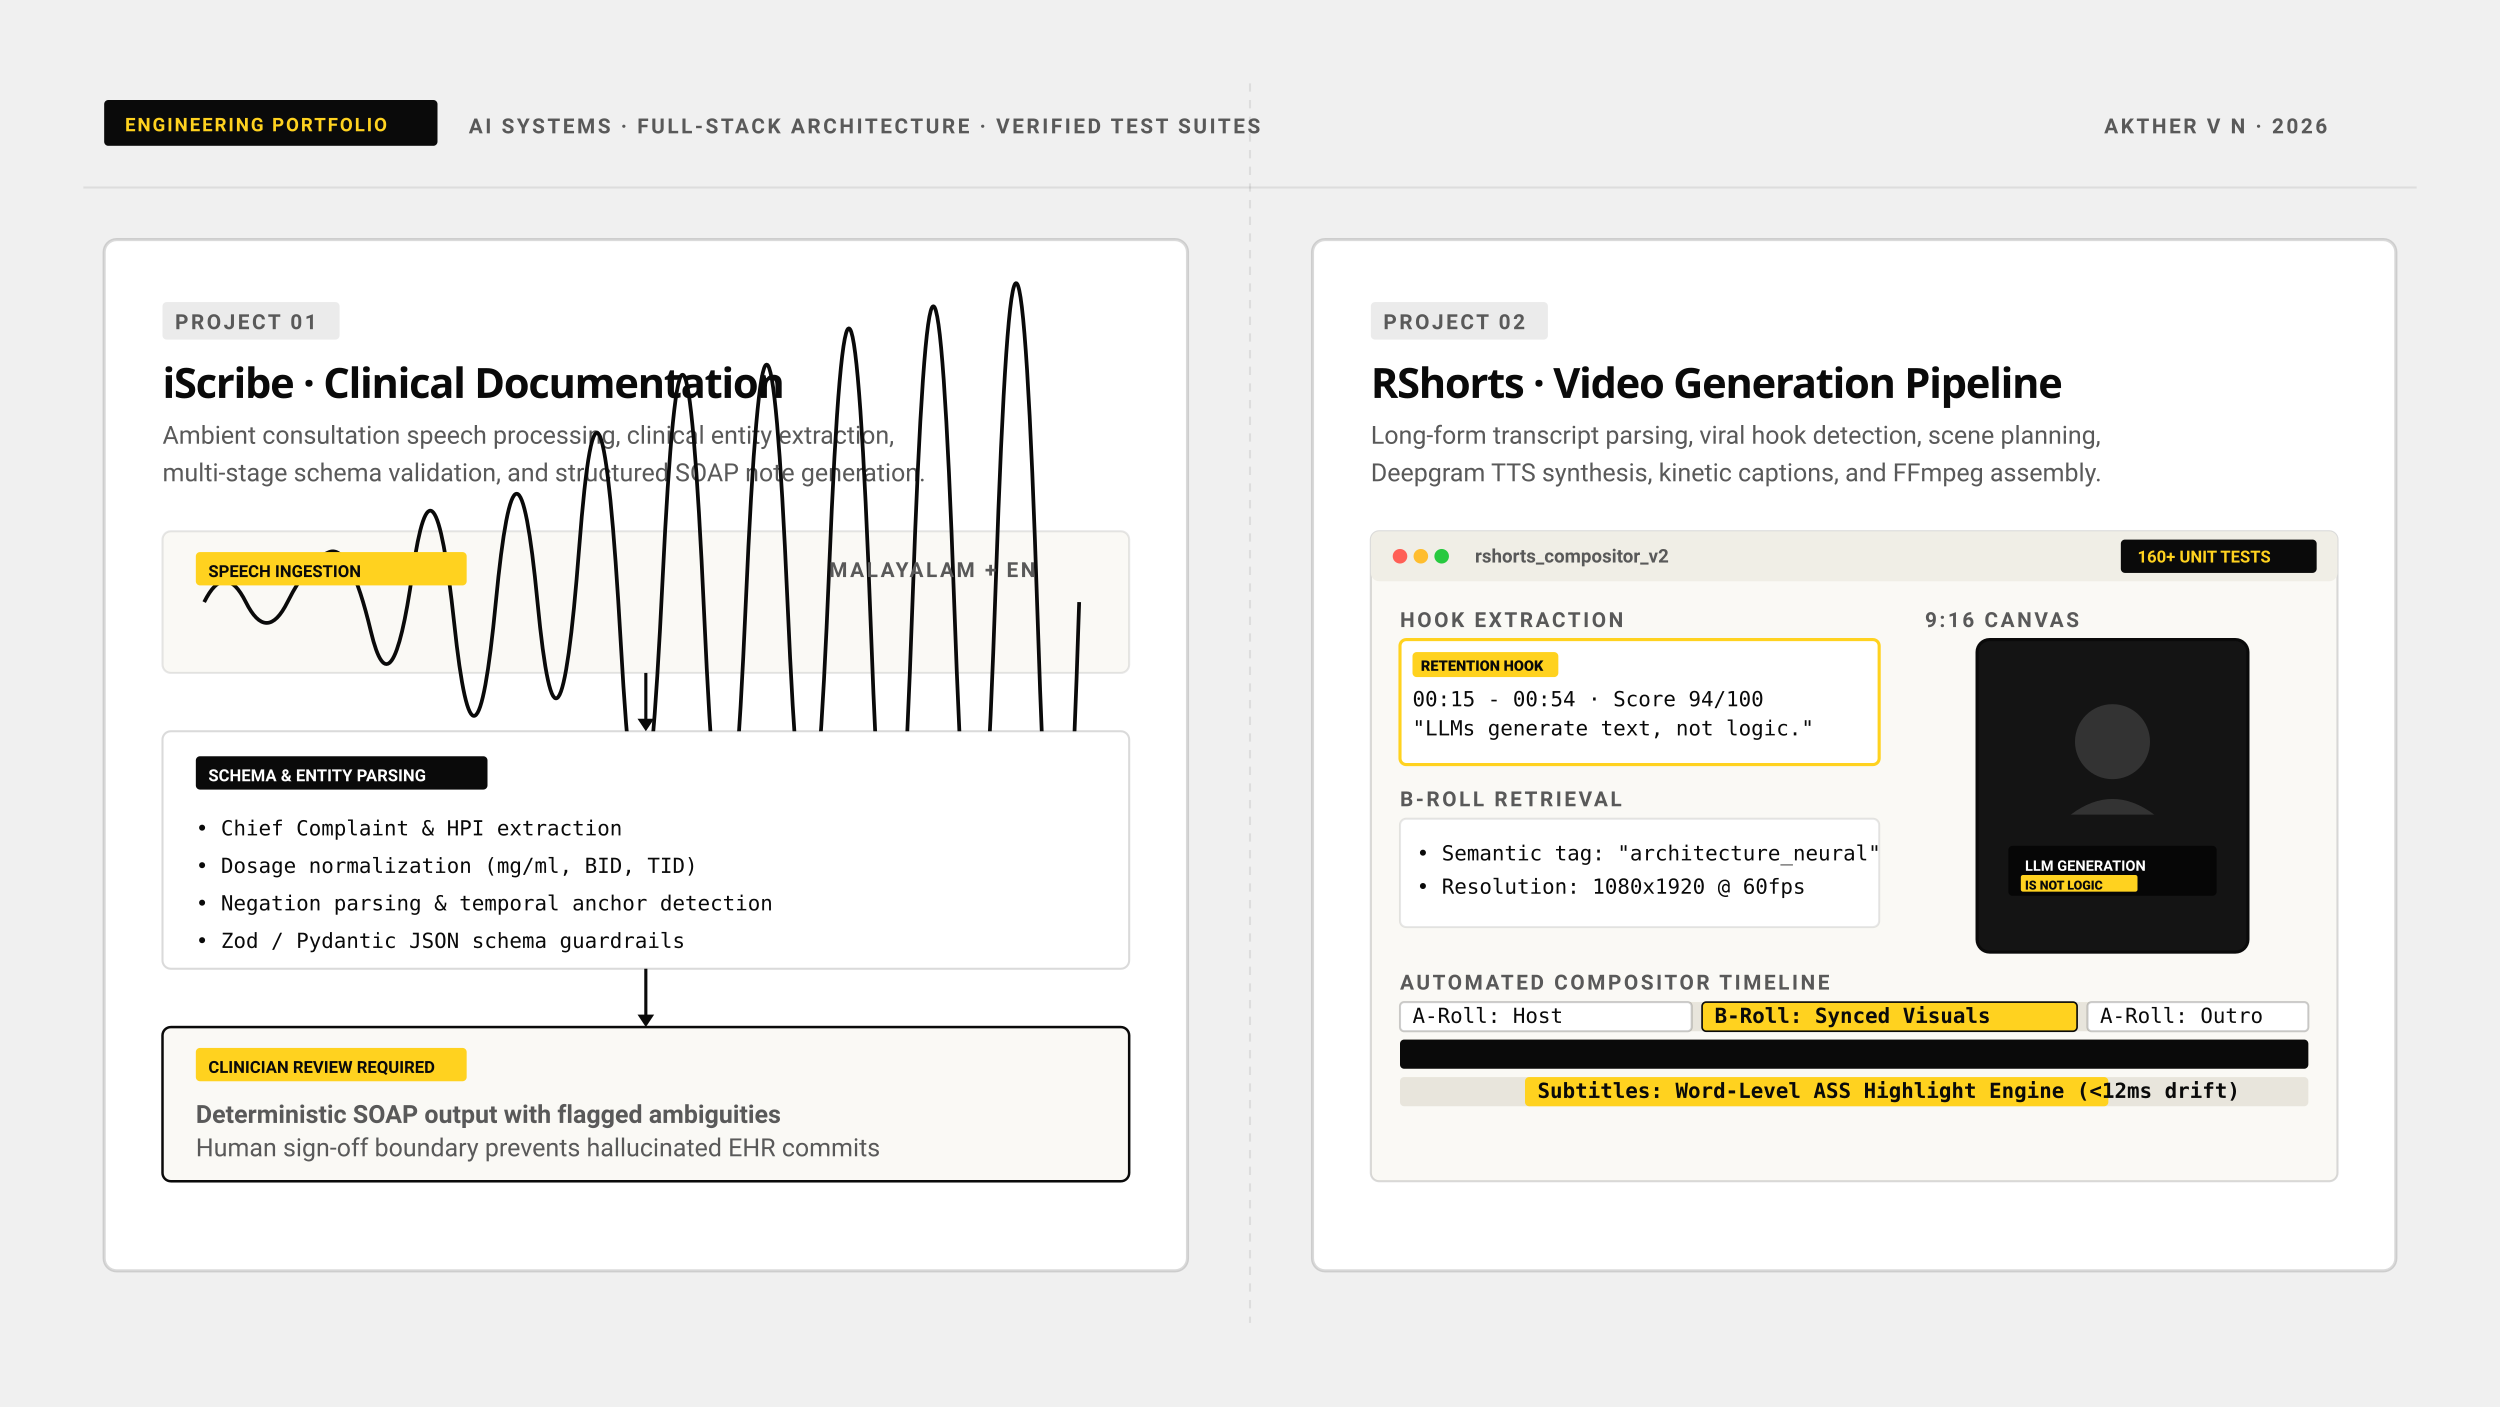
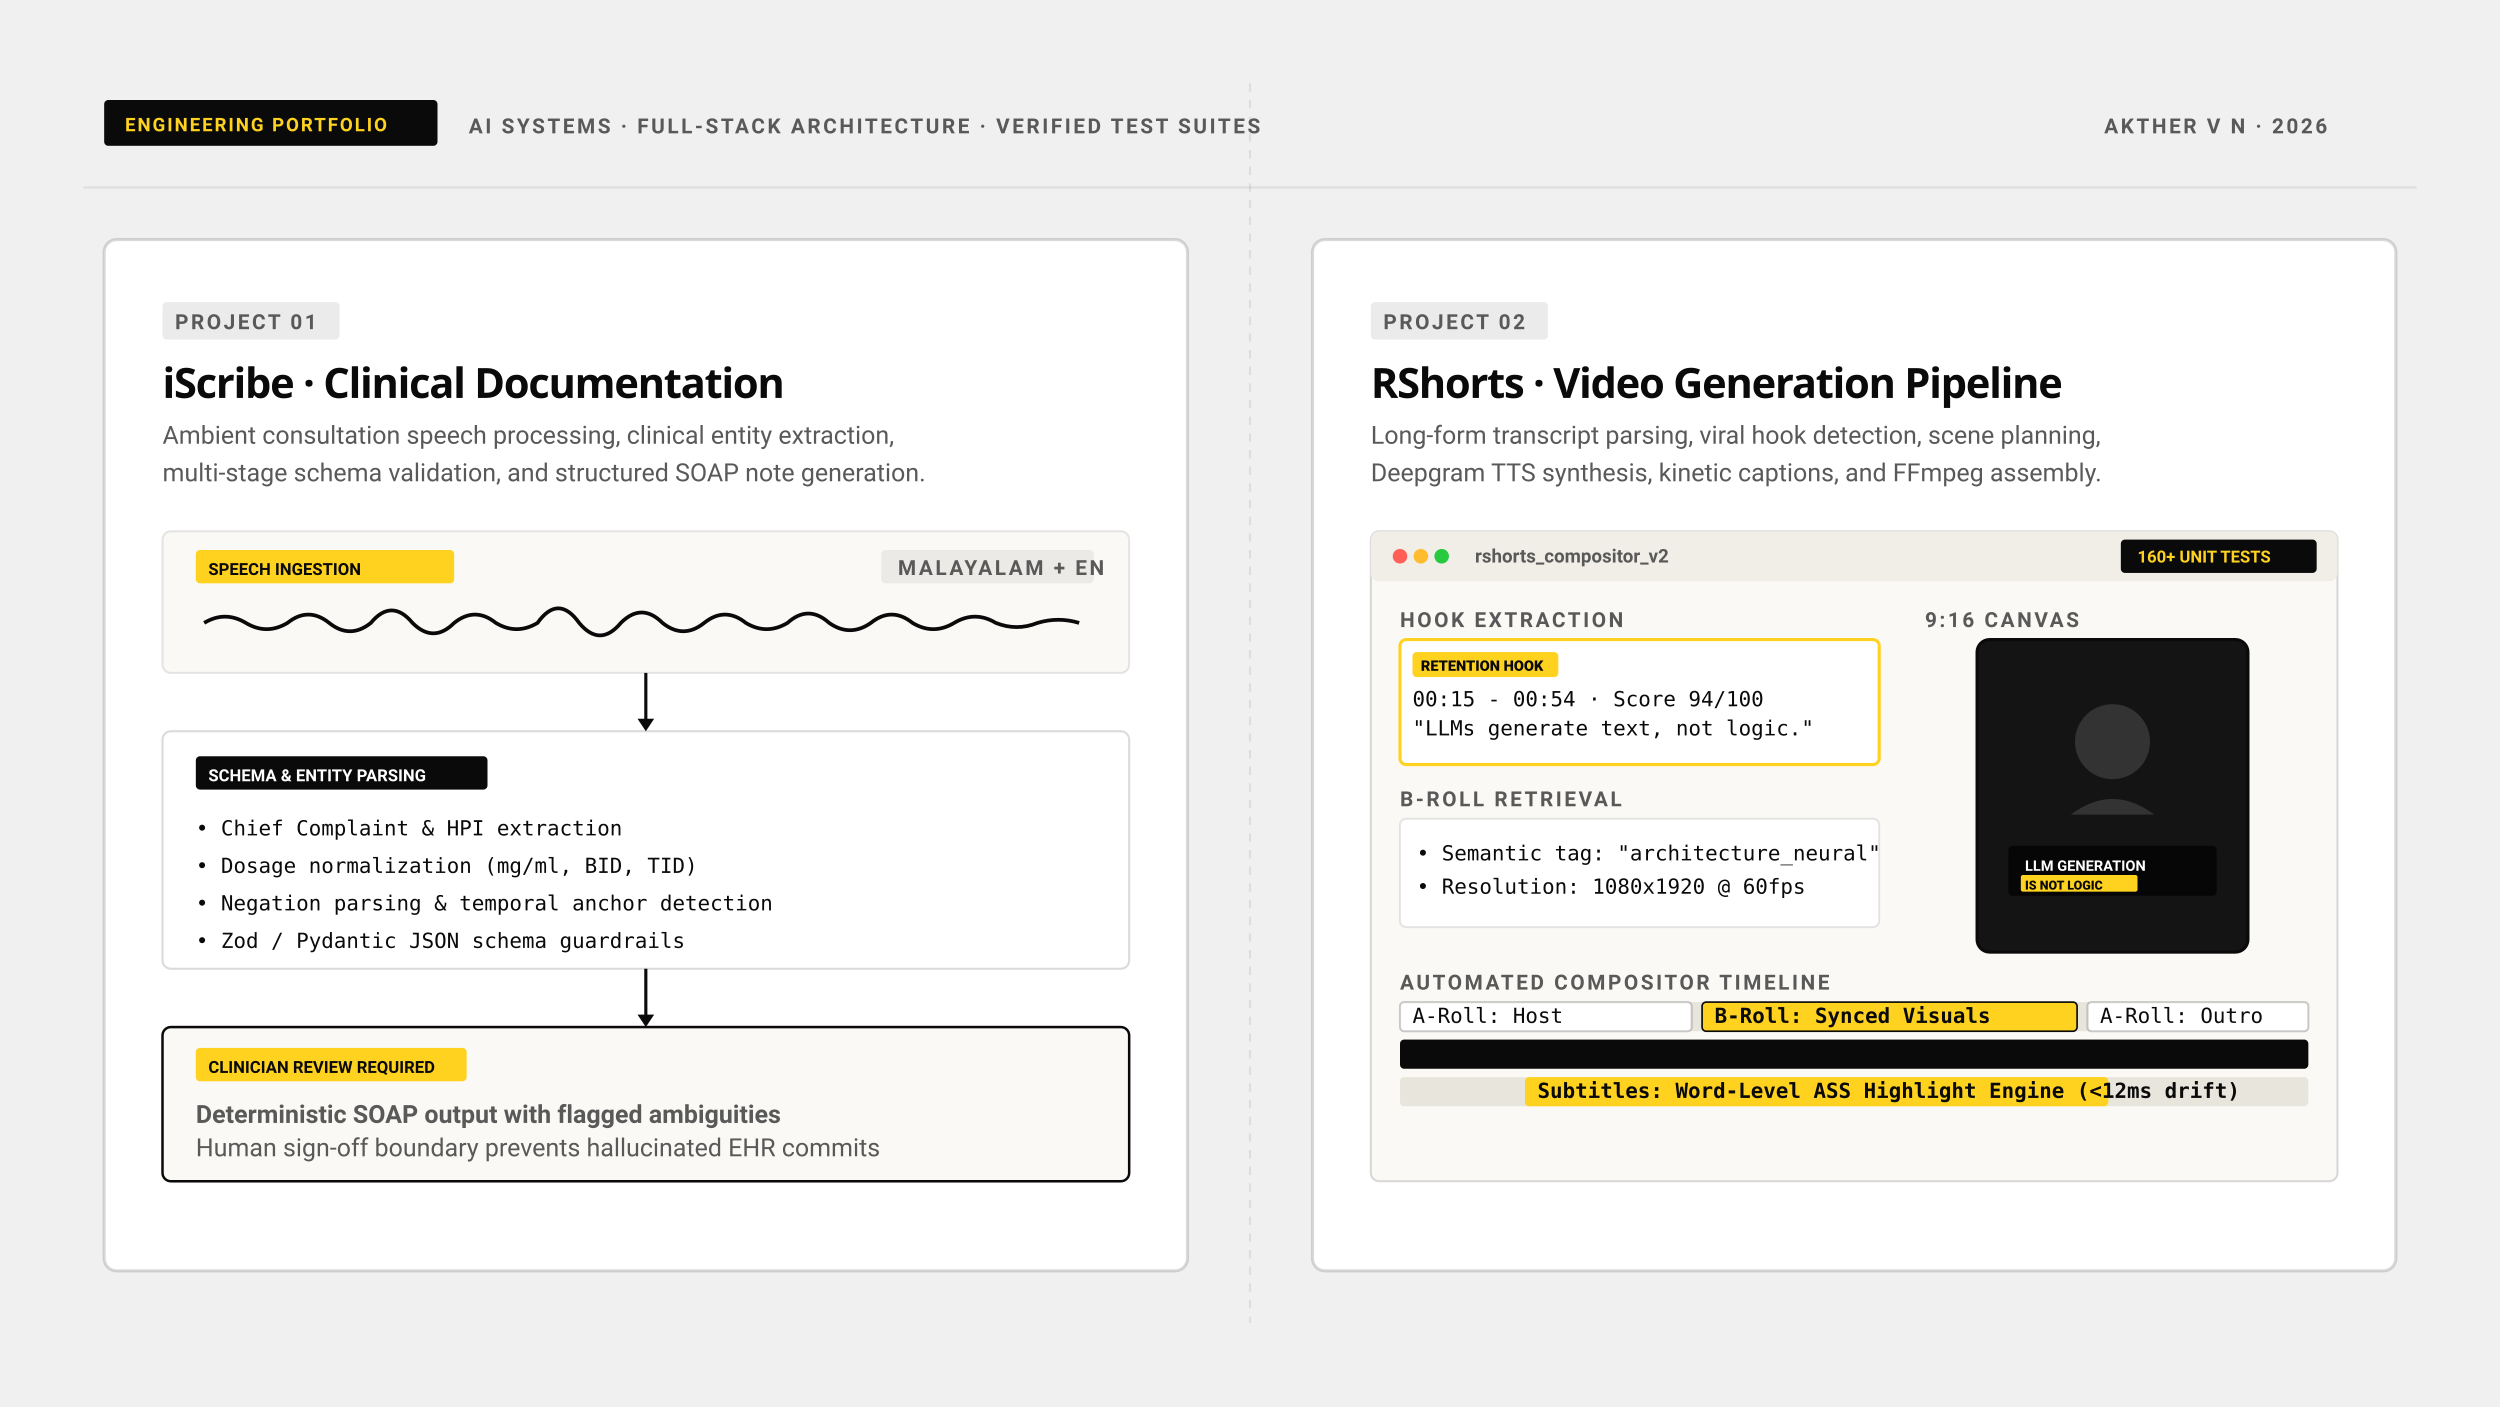
<svg xmlns="http://www.w3.org/2000/svg" viewBox="0 0 1200 675" width="100%" height="100%" style="background: #f7f5ef; font-family: 'Archivo', -apple-system, BlinkMacSystemFont, 'Segoe UI', Roboto, sans-serif;">
  <defs>
    <style>
      .card { fill: #ffffff; stroke: rgba(10, 10, 10, 0.15); stroke-width: 1.5; }
      .text-head { font-family: 'Bricolage Grotesque', 'Archivo', sans-serif; font-weight: 800; font-size: 20px; fill: #0a0a0a; letter-spacing: -0.03em; }
      .text-tag { font-size: 10px; font-weight: 700; letter-spacing: 0.12em; text-transform: uppercase; fill: #595959; }
      .text-desc { font-size: 12px; fill: #595959; line-height: 1.5; }
      .text-code { font-family: ui-monospace, SFMono-Regular, monospace; font-size: 10px; fill: #0a0a0a; }
      .badge-yellow { fill: #ffd21f; }
      .badge-ink { fill: #0a0a0a; }
      .line { stroke: #0a0a0a; stroke-width: 1.5; fill: none; }
      .grid-line { stroke: rgba(10, 10, 10, 0.08); stroke-width: 1; }
    </style>
+     <clipPath id="overview-audio-clip">
+       <rect x="2" y="2" width="460" height="64" rx="3" />
+     </clipPath>
  </defs>
  <line x1="600" y1="40" x2="600" y2="635" class="grid-line" stroke-dasharray="4 4" />
  <line x1="40" y1="90" x2="1160" y2="90" class="grid-line" />
  <g transform="translate(50, 48)">
    <rect x="0" y="0" width="160" height="22" rx="2" class="badge-ink" />
    <text x="10" y="15" font-size="9px" font-weight="700" fill="#ffd21f" letter-spacing="0.1em">ENGINEERING PORTFOLIO</text>
    <text x="175" y="16" class="text-tag">AI SYSTEMS · FULL-STACK ARCHITECTURE · VERIFIED TEST SUITES</text>
    <text x="960" y="16" class="text-tag">AKTHER V N · 2026</text>
  </g>
  <g transform="translate(50, 115)">
    <rect x="0" y="0" width="520" height="495" rx="6" class="card" />
    <g transform="translate(28, 30)">
      <rect x="0" y="0" width="85" height="18" rx="2" fill="rgba(10,10,10,0.08)" />
      <text x="6" y="13" class="text-tag" fill="#0a0a0a">PROJECT 01</text>
      <text x="0" y="46" class="text-head">iScribe · Clinical Documentation</text>
      <text x="0" y="68" class="text-desc">Ambient consultation speech processing, clinical entity extraction,</text>
      <text x="0" y="86" class="text-desc">multi-stage schema validation, and structured SOAP note generation.</text>
    </g>
    <g transform="translate(28, 140)">
      <rect x="0" y="0" width="464" height="68" rx="4" fill="#faf9f5" stroke="rgba(10,10,10,0.1)" />
-       <path d="M 20 34 Q 30 14, 40 34 T 60 34 T 80 10 T 100 48 T 120 20 T 140 44 T 160 34 T 180 34 T 200 8 T 220 54 T 240 24 T 260 40 T 280 34 T 300 34 T 320 18 T 340 46 T 360 34 T 380 34 T 400 24 T 420 40 T 440 34" fill="none" stroke="#0a0a0a" stroke-width="1.8" />
-       <rect x="16" y="10" width="130" height="16" rx="2" class="badge-yellow" />
-       <text x="22" y="22" font-size="8px" font-weight="700" fill="#0a0a0a">SPEECH INGESTION</text>
-       <text x="320" y="22" class="text-tag" font-size="8px">MALAYALAM + EN</text>
+       <g clip-path="url(#overview-audio-clip)">
+         <path d="M 20 44 Q 30 38, 40 44 Q 50 50, 60 44 Q 70 36, 80 44 Q 90 52, 100 44 Q 110 32, 120 44 Q 130 54, 140 44 Q 150 36, 160 44 Q 170 50, 180 44 Q 190 30, 200 44 Q 210 56, 220 44 Q 230 34, 240 44 Q 250 52, 260 44 Q 270 36, 280 44 Q 290 50, 300 44 Q 310 35, 320 44 Q 330 51, 340 44 Q 350 36, 360 44 Q 370 50, 380 44 Q 390 38, 400 44 Q 410 48, 420 44 Q 430 41, 440 44" fill="none" stroke="#0a0a0a" stroke-width="1.8" />
+       </g>
+       <rect x="16" y="9" width="124" height="16" rx="2" class="badge-yellow" />
+       <text x="22" y="21" font-size="8px" font-weight="700" fill="#0a0a0a">SPEECH INGESTION</text>
+       <rect x="345" y="9" width="102" height="16" rx="2" fill="rgba(10,10,10,0.06)" />
+       <text x="353" y="21" class="text-tag" font-size="8px" font-weight="700">MALAYALAM + EN</text>
      <line x1="232" y1="68" x2="232" y2="92" class="line" />
      <polygon points="228 90, 236 90, 232 96" fill="#0a0a0a" />
      <rect x="0" y="96" width="464" height="114" rx="4" fill="#ffffff" stroke="rgba(10,10,10,0.15)" />
      <rect x="16" y="108" width="140" height="16" rx="2" fill="#0a0a0a" />
      <text x="22" y="120" font-size="8px" font-weight="700" fill="#ffffff">SCHEMA &amp; ENTITY PARSING</text>
      <text x="16" y="146" class="text-code">• Chief Complaint &amp; HPI extraction</text>
      <text x="16" y="164" class="text-code">• Dosage normalization (mg/ml, BID, TID)</text>
      <text x="16" y="182" class="text-code">• Negation parsing &amp; temporal anchor detection</text>
      <text x="16" y="200" class="text-code">• Zod / Pydantic JSON schema guardrails</text>
      <line x1="232" y1="210" x2="232" y2="234" class="line" />
      <polygon points="228 232, 236 232, 232 238" fill="#0a0a0a" />
      <rect x="0" y="238" width="464" height="74" rx="4" fill="#faf9f5" stroke="#0a0a0a" stroke-width="1.2" />
      <rect x="16" y="248" width="130" height="16" rx="2" class="badge-yellow" />
      <text x="22" y="260" font-size="8px" font-weight="700" fill="#0a0a0a">CLINICIAN REVIEW REQUIRED</text>
      <text x="16" y="284" class="text-desc" font-weight="600" fill="#0a0a0a">Deterministic SOAP output with flagged ambiguities</text>
      <text x="16" y="300" class="text-desc" font-size="10px">Human sign-off boundary prevents hallucinated EHR commits</text>
    </g>
  </g>
  <g transform="translate(630, 115)">
    <rect x="0" y="0" width="520" height="495" rx="6" class="card" />
    <g transform="translate(28, 30)">
      <rect x="0" y="0" width="85" height="18" rx="2" fill="rgba(10,10,10,0.08)" />
      <text x="6" y="13" class="text-tag" fill="#0a0a0a">PROJECT 02</text>
      <text x="0" y="46" class="text-head">RShorts · Video Generation Pipeline</text>
      <text x="0" y="68" class="text-desc">Long-form transcript parsing, viral hook detection, scene planning,</text>
      <text x="0" y="86" class="text-desc">Deepgram TTS synthesis, kinetic captions, and FFmpeg assembly.</text>
    </g>
    <g transform="translate(28, 140)">
      <rect x="0" y="0" width="464" height="312" rx="4" fill="#faf9f5" stroke="rgba(10,10,10,0.15)" />
      <rect x="0" y="0" width="464" height="24" rx="4" fill="#f0eee6" />
      <circle cx="14" cy="12" r="3.5" fill="#ff5f56" />
      <circle cx="24" cy="12" r="3.5" fill="#ffbd2e" />
      <circle cx="34" cy="12" r="3.5" fill="#27c93f" />
      <text x="50" y="15" font-size="9px" font-weight="600" fill="#595959">rshorts_compositor_v2</text>
      <rect x="360" y="4" width="94" height="16" rx="2" class="badge-ink" />
      <text x="368" y="15" font-size="8px" font-weight="700" fill="#ffd21f">160+ UNIT TESTS</text>
      <g transform="translate(14, 36)">
        <text x="0" y="10" class="text-tag" font-size="8px">HOOK EXTRACTION</text>
        <rect x="0" y="16" width="230" height="60" rx="3" fill="#ffffff" stroke="#ffd21f" stroke-width="1.5" />
        <rect x="6" y="22" width="70" height="12" rx="2" class="badge-yellow" />
        <text x="10" y="31" font-size="7px" font-weight="800" fill="#0a0a0a">RETENTION HOOK</text>
        <text x="6" y="48" class="text-code" font-size="9px">00:15 - 00:54 · Score 94/100</text>
        <text x="6" y="62" class="text-code" font-size="8px" fill="#595959">"LLMs generate text, not logic."</text>
        <text x="0" y="96" class="text-tag" font-size="8px">B-ROLL RETRIEVAL</text>
        <rect x="0" y="102" width="230" height="52" rx="3" fill="#ffffff" stroke="rgba(10,10,10,0.1)" />
        <text x="8" y="122" class="text-code" font-size="8px">• Semantic tag: "architecture_neural"</text>
        <text x="8" y="138" class="text-code" font-size="8px">• Resolution: 1080x1920 @ 60fps</text>
      </g>
      <g transform="translate(266, 36)">
        <text x="0" y="10" class="text-tag" font-size="8px">9:16 CANVAS</text>
        <rect x="25" y="16" width="130" height="150" rx="6" fill="#141414" stroke="#0a0a0a" stroke-width="1.5" />
        <circle cx="90" cy="65" r="18" fill="#333333" />
        <path d="M 70 100 Q 90 85 110 100" fill="#333333" />
        <rect x="40" y="115" width="100" height="24" rx="2" fill="rgba(0,0,0,0.7)" />
        <text x="48" y="127" font-size="7px" font-weight="700" fill="#ffffff">LLM GENERATION</text>
        <rect x="46" y="129" width="56" height="8" rx="1" class="badge-yellow" />
        <text x="48" y="136" font-size="6px" font-weight="900" fill="#0a0a0a">IS NOT LOGIC</text>
      </g>
      <g transform="translate(14, 210)">
        <text x="0" y="10" class="text-tag" font-size="8px">AUTOMATED COMPOSITOR TIMELINE</text>
        <rect x="0" y="16" width="436" height="14" rx="2" fill="#e8e5dc" />
        <rect x="0" y="16" width="140" height="14" rx="2" fill="#ffffff" stroke="rgba(10,10,10,0.2)" />
        <text x="6" y="26" class="text-code" font-size="7px">A-Roll: Host</text>
        <rect x="145" y="16" width="180" height="14" rx="2" class="badge-yellow" stroke="#0a0a0a" stroke-width="0.8" />
        <text x="151" y="26" class="text-code" font-size="7px" font-weight="700">B-Roll: Synced Visuals</text>
        <rect x="330" y="16" width="106" height="14" rx="2" fill="#ffffff" stroke="rgba(10,10,10,0.2)" />
        <text x="336" y="26" class="text-code" font-size="7px">A-Roll: Outro</text>
        <rect x="0" y="34" width="436" height="14" rx="2" fill="#e8e5dc" />
        <rect x="0" y="34" width="436" height="14" rx="2" class="badge-ink" />
        <text x="6" y="44" class="text-code" font-size="7px" fill="#ffffff">Audio: Deepgram TTS + Voice Normalization (-14 LUFS)</text>
        <rect x="0" y="52" width="436" height="14" rx="2" fill="#e8e5dc" />
        <rect x="60" y="52" width="280" height="14" rx="2" class="badge-yellow" />
        <text x="66" y="62" class="text-code" font-size="7px" font-weight="700">Subtitles: Word-Level ASS Highlight Engine (&lt;12ms drift)</text>
      </g>
    </g>
  </g>
</svg>
